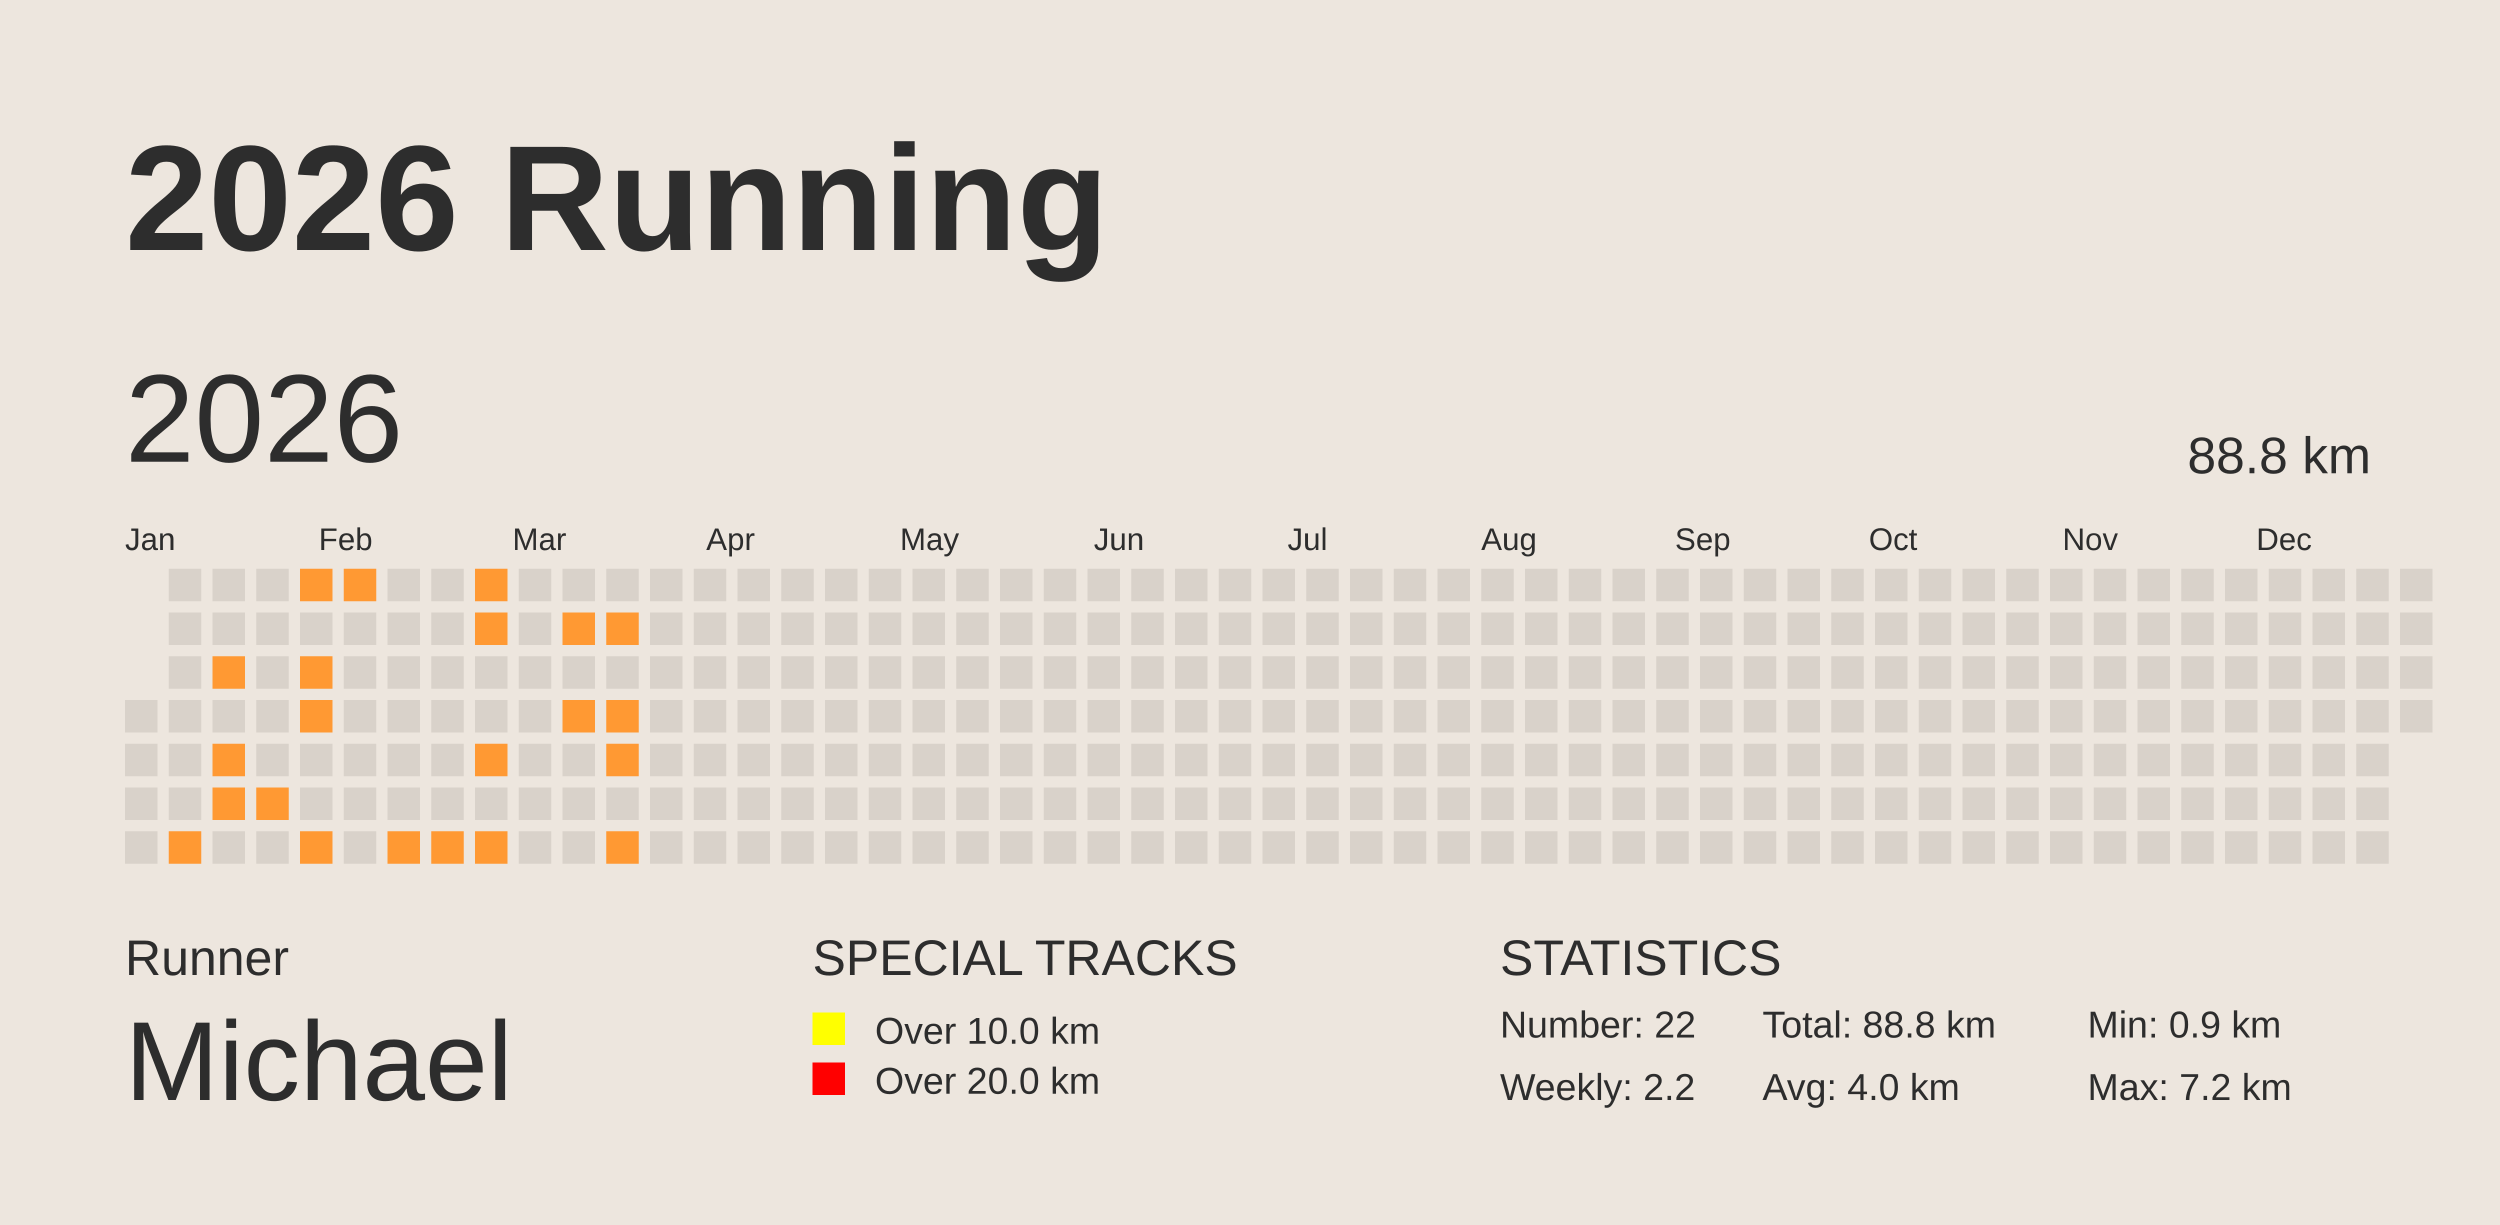
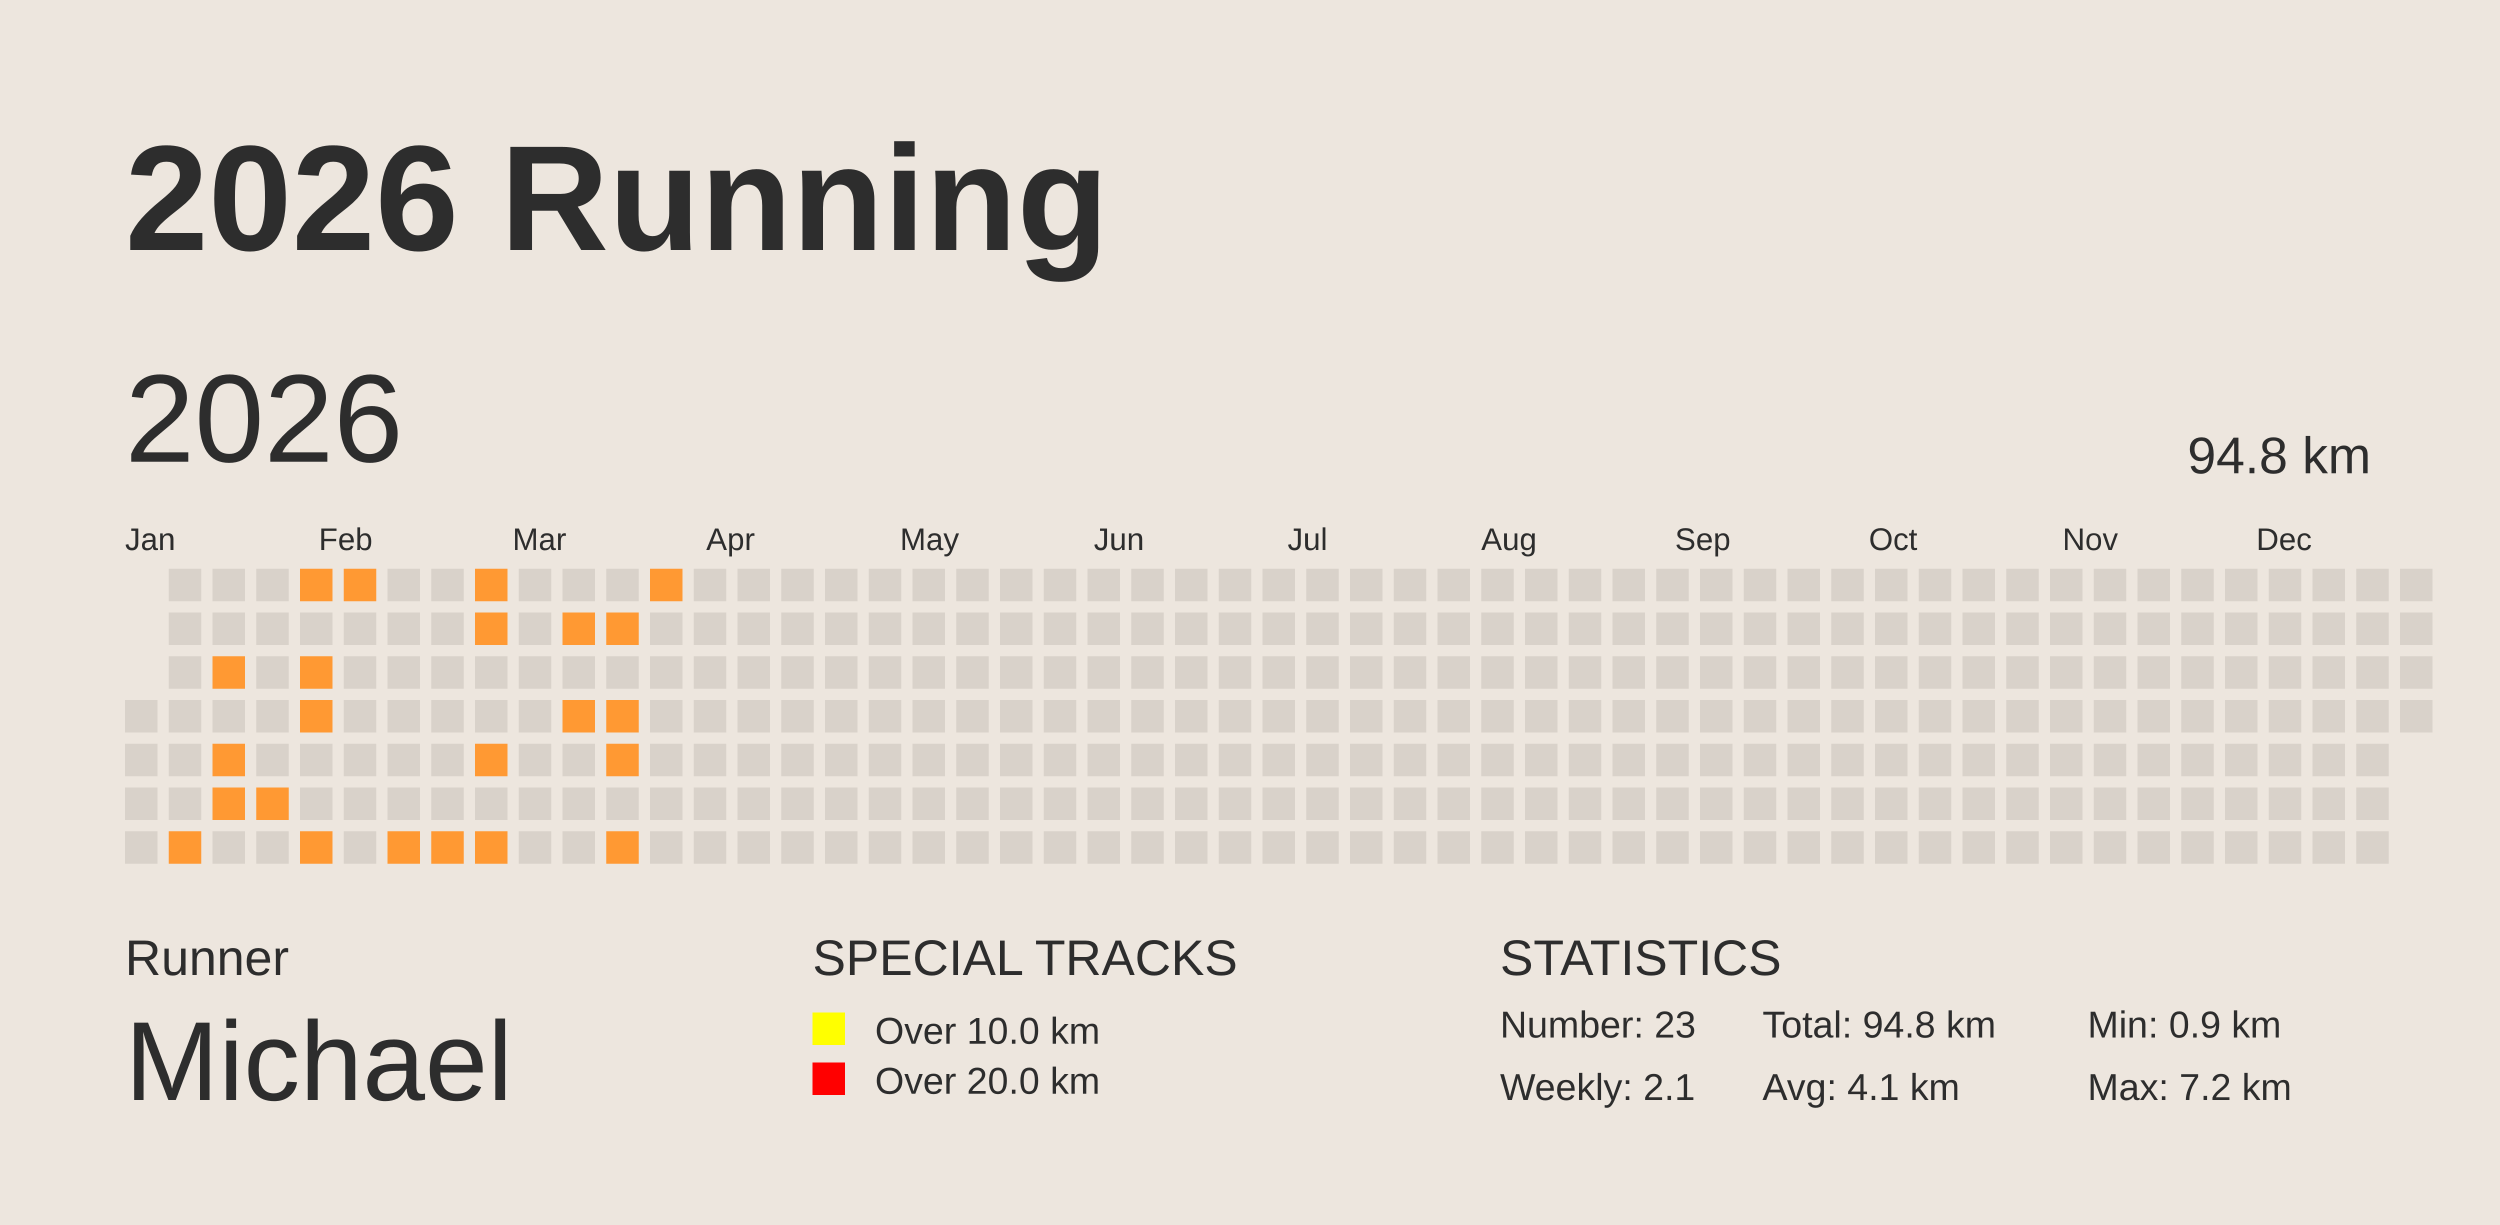
<svg xmlns="http://www.w3.org/2000/svg" baseProfile="full" height="98mm" version="1.1" viewBox="0,0,200,98" width="200mm">
  <defs />
  <rect fill="#EDE6DE" height="98" width="200" x="0" y="0" />
  <text fill="#2D2D2D" style="font-size:12px; font-family:Arial; font-weight:bold;" x="10" y="20">2026 Running</text>
  <text fill="#2D2D2D" style="font-size:4px; font-family:Arial" x="10" y="78">Runner</text>
  <text fill="#2D2D2D" style="font-size:9px; font-family:Arial" x="10" y="88">Michael</text>
  <text fill="#2D2D2D" style="font-size:4px; font-family:Arial" x="65" y="78">SPECIAL TRACKS</text>
  <rect fill="yellow" height="2.6" width="2.6" x="65" y="81" />
  <text fill="#2D2D2D" style="font-size:3px; font-family:Arial" x="70" y="83.5">Over 10.0 km</text>
  <rect fill="red" height="2.6" width="2.6" x="65" y="85" />
  <text fill="#2D2D2D" style="font-size:3px; font-family:Arial" x="70" y="87.5">Over 20.0 km</text>
  <text fill="#2D2D2D" style="font-size:4px; font-family:Arial" x="120" y="78">STATISTICS</text>
-   <text fill="#2D2D2D" style="font-size:3px; font-family:Arial" x="120" y="83">Number: 22</text>
-   <text fill="#2D2D2D" style="font-size:3px; font-family:Arial" x="120" y="88">Weekly: 2.2</text>
-   <text fill="#2D2D2D" style="font-size:3px; font-family:Arial" x="141" y="83">Total: 88.8 km</text>
-   <text fill="#2D2D2D" style="font-size:3px; font-family:Arial" x="141" y="88">Avg: 4.0 km</text>
+   <text fill="#2D2D2D" style="font-size:3px; font-family:Arial" x="120" y="83">Number: 23</text>
+   <text fill="#2D2D2D" style="font-size:3px; font-family:Arial" x="120" y="88">Weekly: 2.1</text>
+   <text fill="#2D2D2D" style="font-size:3px; font-family:Arial" x="141" y="83">Total: 94.8 km</text>
+   <text fill="#2D2D2D" style="font-size:3px; font-family:Arial" x="141" y="88">Avg: 4.1 km</text>
  <text fill="#2D2D2D" style="font-size:3px; font-family:Arial" x="167" y="83">Min: 0.9 km</text>
  <text fill="#2D2D2D" style="font-size:3px; font-family:Arial" x="167" y="88">Max: 7.2 km</text>
  <text dominant-baseline="hanging" fill="#2D2D2D" style="font-size:10.0px; font-family:Arial;" x="10" y="30">2026</text>
-   <text dominant-baseline="hanging" fill="#2D2D2D" style="font-size:4.125px; font-family:Arial;" x="175" y="35">88.8 km</text>
+   <text dominant-baseline="hanging" fill="#2D2D2D" style="font-size:4.125px; font-family:Arial;" x="175" y="35">94.8 km</text>
  <text fill="#2D2D2D" style="font-size:2.5px; font-family:Arial" x="10.0" y="44">Jan</text>
  <text fill="#2D2D2D" style="font-size:2.5px; font-family:Arial" x="25.5" y="44">Feb</text>
  <text fill="#2D2D2D" style="font-size:2.5px; font-family:Arial" x="41.0" y="44">Mar</text>
  <text fill="#2D2D2D" style="font-size:2.5px; font-family:Arial" x="56.5" y="44">Apr</text>
  <text fill="#2D2D2D" style="font-size:2.5px; font-family:Arial" x="72.0" y="44">May</text>
  <text fill="#2D2D2D" style="font-size:2.5px; font-family:Arial" x="87.5" y="44">Jun</text>
  <text fill="#2D2D2D" style="font-size:2.5px; font-family:Arial" x="103.0" y="44">Jul</text>
  <text fill="#2D2D2D" style="font-size:2.5px; font-family:Arial" x="118.5" y="44">Aug</text>
  <text fill="#2D2D2D" style="font-size:2.5px; font-family:Arial" x="134.0" y="44">Sep</text>
  <text fill="#2D2D2D" style="font-size:2.5px; font-family:Arial" x="149.5" y="44">Oct</text>
  <text fill="#2D2D2D" style="font-size:2.5px; font-family:Arial" x="165.0" y="44">Nov</text>
  <text fill="#2D2D2D" style="font-size:2.5px; font-family:Arial" x="180.5" y="44">Dec</text>
  <rect fill="#D9D2CA" height="2.6" width="2.6" x="10.0" y="56.0" />
  <rect fill="#D9D2CA" height="2.6" width="2.6" x="10.0" y="59.5" />
  <rect fill="#D9D2CA" height="2.6" width="2.6" x="10.0" y="63.0" />
  <rect fill="#D9D2CA" height="2.6" width="2.6" x="10.0" y="66.5" />
  <rect fill="#D9D2CA" height="2.6" width="2.6" x="13.5" y="45.5" />
  <rect fill="#D9D2CA" height="2.6" width="2.6" x="13.5" y="49.0" />
  <rect fill="#D9D2CA" height="2.6" width="2.6" x="13.5" y="52.5" />
  <rect fill="#D9D2CA" height="2.6" width="2.6" x="13.5" y="56.0" />
  <rect fill="#D9D2CA" height="2.6" width="2.6" x="13.5" y="59.5" />
  <rect fill="#D9D2CA" height="2.6" width="2.6" x="13.5" y="63.0" />
  <rect fill="#FF9933" height="2.6" width="2.6" x="13.5" y="66.5" />
  <rect fill="#D9D2CA" height="2.6" width="2.6" x="17.0" y="45.5" />
  <rect fill="#D9D2CA" height="2.6" width="2.6" x="17.0" y="49.0" />
  <rect fill="#FF9933" height="2.6" width="2.6" x="17.0" y="52.5" />
  <rect fill="#D9D2CA" height="2.6" width="2.6" x="17.0" y="56.0" />
  <rect fill="#FF9933" height="2.6" width="2.6" x="17.0" y="59.5" />
  <rect fill="#FF9933" height="2.6" width="2.6" x="17.0" y="63.0" />
  <rect fill="#D9D2CA" height="2.6" width="2.6" x="17.0" y="66.5" />
  <rect fill="#D9D2CA" height="2.6" width="2.6" x="20.5" y="45.5" />
  <rect fill="#D9D2CA" height="2.6" width="2.6" x="20.5" y="49.0" />
  <rect fill="#D9D2CA" height="2.6" width="2.6" x="20.5" y="52.5" />
  <rect fill="#D9D2CA" height="2.6" width="2.6" x="20.5" y="56.0" />
  <rect fill="#D9D2CA" height="2.6" width="2.6" x="20.5" y="59.5" />
  <rect fill="#FF9933" height="2.6" width="2.6" x="20.5" y="63.0" />
  <rect fill="#D9D2CA" height="2.6" width="2.6" x="20.5" y="66.5" />
  <rect fill="#FF9933" height="2.6" width="2.6" x="24.0" y="45.5" />
  <rect fill="#D9D2CA" height="2.6" width="2.6" x="24.0" y="49.0" />
  <rect fill="#FF9933" height="2.6" width="2.6" x="24.0" y="52.5" />
  <rect fill="#FF9933" height="2.6" width="2.6" x="24.0" y="56.0" />
  <rect fill="#D9D2CA" height="2.6" width="2.6" x="24.0" y="59.5" />
  <rect fill="#D9D2CA" height="2.6" width="2.6" x="24.0" y="63.0" />
  <rect fill="#FF9933" height="2.6" width="2.6" x="24.0" y="66.5" />
  <rect fill="#FF9933" height="2.6" width="2.6" x="27.5" y="45.5" />
  <rect fill="#D9D2CA" height="2.6" width="2.6" x="27.5" y="49.0" />
  <rect fill="#D9D2CA" height="2.6" width="2.6" x="27.5" y="52.5" />
  <rect fill="#D9D2CA" height="2.6" width="2.6" x="27.5" y="56.0" />
  <rect fill="#D9D2CA" height="2.6" width="2.6" x="27.5" y="59.5" />
  <rect fill="#D9D2CA" height="2.6" width="2.6" x="27.5" y="63.0" />
  <rect fill="#D9D2CA" height="2.6" width="2.6" x="27.5" y="66.5" />
  <rect fill="#D9D2CA" height="2.6" width="2.6" x="31.0" y="45.5" />
  <rect fill="#D9D2CA" height="2.6" width="2.6" x="31.0" y="49.0" />
  <rect fill="#D9D2CA" height="2.6" width="2.6" x="31.0" y="52.5" />
  <rect fill="#D9D2CA" height="2.6" width="2.6" x="31.0" y="56.0" />
  <rect fill="#D9D2CA" height="2.6" width="2.6" x="31.0" y="59.5" />
  <rect fill="#D9D2CA" height="2.6" width="2.6" x="31.0" y="63.0" />
  <rect fill="#FF9933" height="2.6" width="2.6" x="31.0" y="66.5" />
  <rect fill="#D9D2CA" height="2.6" width="2.6" x="34.5" y="45.5" />
  <rect fill="#D9D2CA" height="2.6" width="2.6" x="34.5" y="49.0" />
  <rect fill="#D9D2CA" height="2.6" width="2.6" x="34.5" y="52.5" />
  <rect fill="#D9D2CA" height="2.6" width="2.6" x="34.5" y="56.0" />
  <rect fill="#D9D2CA" height="2.6" width="2.6" x="34.5" y="59.5" />
  <rect fill="#D9D2CA" height="2.6" width="2.6" x="34.5" y="63.0" />
  <rect fill="#FF9933" height="2.6" width="2.6" x="34.5" y="66.5" />
  <rect fill="#FF9933" height="2.6" width="2.6" x="38.0" y="45.5" />
  <rect fill="#FF9933" height="2.6" width="2.6" x="38.0" y="49.0" />
  <rect fill="#D9D2CA" height="2.6" width="2.6" x="38.0" y="52.5" />
  <rect fill="#D9D2CA" height="2.6" width="2.6" x="38.0" y="56.0" />
  <rect fill="#FF9933" height="2.6" width="2.6" x="38.0" y="59.5" />
  <rect fill="#D9D2CA" height="2.6" width="2.6" x="38.0" y="63.0" />
  <rect fill="#FF9933" height="2.6" width="2.6" x="38.0" y="66.5" />
  <rect fill="#D9D2CA" height="2.6" width="2.6" x="41.5" y="45.5" />
  <rect fill="#D9D2CA" height="2.6" width="2.6" x="41.5" y="49.0" />
  <rect fill="#D9D2CA" height="2.6" width="2.6" x="41.5" y="52.5" />
  <rect fill="#D9D2CA" height="2.6" width="2.6" x="41.5" y="56.0" />
  <rect fill="#D9D2CA" height="2.6" width="2.6" x="41.5" y="59.5" />
  <rect fill="#D9D2CA" height="2.6" width="2.6" x="41.5" y="63.0" />
  <rect fill="#D9D2CA" height="2.6" width="2.6" x="41.5" y="66.5" />
  <rect fill="#D9D2CA" height="2.6" width="2.6" x="45.0" y="45.5" />
  <rect fill="#FF9933" height="2.6" width="2.6" x="45.0" y="49.0" />
  <rect fill="#D9D2CA" height="2.6" width="2.6" x="45.0" y="52.5" />
  <rect fill="#FF9933" height="2.6" width="2.6" x="45.0" y="56.0" />
  <rect fill="#D9D2CA" height="2.6" width="2.6" x="45.0" y="59.5" />
  <rect fill="#D9D2CA" height="2.6" width="2.6" x="45.0" y="63.0" />
  <rect fill="#D9D2CA" height="2.6" width="2.6" x="45.0" y="66.5" />
  <rect fill="#D9D2CA" height="2.6" width="2.6" x="48.5" y="45.5" />
  <rect fill="#FF9933" height="2.6" width="2.6" x="48.5" y="49.0" />
  <rect fill="#D9D2CA" height="2.6" width="2.6" x="48.5" y="52.5" />
  <rect fill="#FF9933" height="2.6" width="2.6" x="48.5" y="56.0" />
  <rect fill="#FF9933" height="2.6" width="2.6" x="48.5" y="59.5" />
  <rect fill="#D9D2CA" height="2.6" width="2.6" x="48.5" y="63.0" />
  <rect fill="#FF9933" height="2.6" width="2.6" x="48.5" y="66.5" />
-   <rect fill="#D9D2CA" height="2.6" width="2.6" x="52.0" y="45.5" />
+   <rect fill="#FF9933" height="2.6" width="2.6" x="52.0" y="45.5" />
  <rect fill="#D9D2CA" height="2.6" width="2.6" x="52.0" y="49.0" />
  <rect fill="#D9D2CA" height="2.6" width="2.6" x="52.0" y="52.5" />
  <rect fill="#D9D2CA" height="2.6" width="2.6" x="52.0" y="56.0" />
  <rect fill="#D9D2CA" height="2.6" width="2.6" x="52.0" y="59.5" />
  <rect fill="#D9D2CA" height="2.6" width="2.6" x="52.0" y="63.0" />
  <rect fill="#D9D2CA" height="2.6" width="2.6" x="52.0" y="66.5" />
  <rect fill="#D9D2CA" height="2.6" width="2.6" x="55.5" y="45.5" />
  <rect fill="#D9D2CA" height="2.6" width="2.6" x="55.5" y="49.0" />
  <rect fill="#D9D2CA" height="2.6" width="2.6" x="55.5" y="52.5" />
  <rect fill="#D9D2CA" height="2.6" width="2.6" x="55.5" y="56.0" />
  <rect fill="#D9D2CA" height="2.6" width="2.6" x="55.5" y="59.5" />
  <rect fill="#D9D2CA" height="2.6" width="2.6" x="55.5" y="63.0" />
  <rect fill="#D9D2CA" height="2.6" width="2.6" x="55.5" y="66.5" />
  <rect fill="#D9D2CA" height="2.6" width="2.6" x="59.0" y="45.5" />
  <rect fill="#D9D2CA" height="2.6" width="2.6" x="59.0" y="49.0" />
  <rect fill="#D9D2CA" height="2.6" width="2.6" x="59.0" y="52.5" />
  <rect fill="#D9D2CA" height="2.6" width="2.6" x="59.0" y="56.0" />
  <rect fill="#D9D2CA" height="2.6" width="2.6" x="59.0" y="59.5" />
  <rect fill="#D9D2CA" height="2.6" width="2.6" x="59.0" y="63.0" />
  <rect fill="#D9D2CA" height="2.6" width="2.6" x="59.0" y="66.5" />
  <rect fill="#D9D2CA" height="2.6" width="2.6" x="62.5" y="45.5" />
  <rect fill="#D9D2CA" height="2.6" width="2.6" x="62.5" y="49.0" />
  <rect fill="#D9D2CA" height="2.6" width="2.6" x="62.5" y="52.5" />
  <rect fill="#D9D2CA" height="2.6" width="2.6" x="62.5" y="56.0" />
  <rect fill="#D9D2CA" height="2.6" width="2.6" x="62.5" y="59.5" />
  <rect fill="#D9D2CA" height="2.6" width="2.6" x="62.5" y="63.0" />
  <rect fill="#D9D2CA" height="2.6" width="2.6" x="62.5" y="66.5" />
  <rect fill="#D9D2CA" height="2.6" width="2.6" x="66.0" y="45.5" />
  <rect fill="#D9D2CA" height="2.6" width="2.6" x="66.0" y="49.0" />
  <rect fill="#D9D2CA" height="2.6" width="2.6" x="66.0" y="52.5" />
  <rect fill="#D9D2CA" height="2.6" width="2.6" x="66.0" y="56.0" />
  <rect fill="#D9D2CA" height="2.6" width="2.6" x="66.0" y="59.5" />
  <rect fill="#D9D2CA" height="2.6" width="2.6" x="66.0" y="63.0" />
  <rect fill="#D9D2CA" height="2.6" width="2.6" x="66.0" y="66.5" />
  <rect fill="#D9D2CA" height="2.6" width="2.6" x="69.5" y="45.5" />
  <rect fill="#D9D2CA" height="2.6" width="2.6" x="69.5" y="49.0" />
  <rect fill="#D9D2CA" height="2.6" width="2.6" x="69.5" y="52.5" />
  <rect fill="#D9D2CA" height="2.6" width="2.6" x="69.5" y="56.0" />
  <rect fill="#D9D2CA" height="2.6" width="2.6" x="69.5" y="59.5" />
  <rect fill="#D9D2CA" height="2.6" width="2.6" x="69.5" y="63.0" />
  <rect fill="#D9D2CA" height="2.6" width="2.6" x="69.5" y="66.5" />
  <rect fill="#D9D2CA" height="2.6" width="2.6" x="73.0" y="45.5" />
  <rect fill="#D9D2CA" height="2.6" width="2.6" x="73.0" y="49.0" />
  <rect fill="#D9D2CA" height="2.6" width="2.6" x="73.0" y="52.5" />
  <rect fill="#D9D2CA" height="2.6" width="2.6" x="73.0" y="56.0" />
  <rect fill="#D9D2CA" height="2.6" width="2.6" x="73.0" y="59.5" />
  <rect fill="#D9D2CA" height="2.6" width="2.6" x="73.0" y="63.0" />
  <rect fill="#D9D2CA" height="2.6" width="2.6" x="73.0" y="66.5" />
  <rect fill="#D9D2CA" height="2.6" width="2.6" x="76.5" y="45.5" />
  <rect fill="#D9D2CA" height="2.6" width="2.6" x="76.5" y="49.0" />
  <rect fill="#D9D2CA" height="2.6" width="2.6" x="76.5" y="52.5" />
  <rect fill="#D9D2CA" height="2.6" width="2.6" x="76.5" y="56.0" />
  <rect fill="#D9D2CA" height="2.6" width="2.6" x="76.5" y="59.5" />
  <rect fill="#D9D2CA" height="2.6" width="2.6" x="76.5" y="63.0" />
  <rect fill="#D9D2CA" height="2.6" width="2.6" x="76.5" y="66.5" />
  <rect fill="#D9D2CA" height="2.6" width="2.6" x="80.0" y="45.5" />
  <rect fill="#D9D2CA" height="2.6" width="2.6" x="80.0" y="49.0" />
  <rect fill="#D9D2CA" height="2.6" width="2.6" x="80.0" y="52.5" />
  <rect fill="#D9D2CA" height="2.6" width="2.6" x="80.0" y="56.0" />
  <rect fill="#D9D2CA" height="2.6" width="2.6" x="80.0" y="59.5" />
  <rect fill="#D9D2CA" height="2.6" width="2.6" x="80.0" y="63.0" />
  <rect fill="#D9D2CA" height="2.6" width="2.6" x="80.0" y="66.5" />
  <rect fill="#D9D2CA" height="2.6" width="2.6" x="83.5" y="45.5" />
  <rect fill="#D9D2CA" height="2.6" width="2.6" x="83.5" y="49.0" />
  <rect fill="#D9D2CA" height="2.6" width="2.6" x="83.5" y="52.5" />
  <rect fill="#D9D2CA" height="2.6" width="2.6" x="83.5" y="56.0" />
  <rect fill="#D9D2CA" height="2.6" width="2.6" x="83.5" y="59.5" />
  <rect fill="#D9D2CA" height="2.6" width="2.6" x="83.5" y="63.0" />
  <rect fill="#D9D2CA" height="2.6" width="2.6" x="83.5" y="66.5" />
  <rect fill="#D9D2CA" height="2.6" width="2.6" x="87.0" y="45.5" />
  <rect fill="#D9D2CA" height="2.6" width="2.6" x="87.0" y="49.0" />
  <rect fill="#D9D2CA" height="2.6" width="2.6" x="87.0" y="52.5" />
  <rect fill="#D9D2CA" height="2.6" width="2.6" x="87.0" y="56.0" />
  <rect fill="#D9D2CA" height="2.6" width="2.6" x="87.0" y="59.5" />
  <rect fill="#D9D2CA" height="2.6" width="2.6" x="87.0" y="63.0" />
  <rect fill="#D9D2CA" height="2.6" width="2.6" x="87.0" y="66.5" />
  <rect fill="#D9D2CA" height="2.6" width="2.6" x="90.5" y="45.5" />
  <rect fill="#D9D2CA" height="2.6" width="2.6" x="90.5" y="49.0" />
  <rect fill="#D9D2CA" height="2.6" width="2.6" x="90.5" y="52.5" />
  <rect fill="#D9D2CA" height="2.6" width="2.6" x="90.5" y="56.0" />
  <rect fill="#D9D2CA" height="2.6" width="2.6" x="90.5" y="59.5" />
  <rect fill="#D9D2CA" height="2.6" width="2.6" x="90.5" y="63.0" />
  <rect fill="#D9D2CA" height="2.6" width="2.6" x="90.5" y="66.5" />
  <rect fill="#D9D2CA" height="2.6" width="2.6" x="94.0" y="45.5" />
  <rect fill="#D9D2CA" height="2.6" width="2.6" x="94.0" y="49.0" />
  <rect fill="#D9D2CA" height="2.6" width="2.6" x="94.0" y="52.5" />
  <rect fill="#D9D2CA" height="2.6" width="2.6" x="94.0" y="56.0" />
  <rect fill="#D9D2CA" height="2.6" width="2.6" x="94.0" y="59.5" />
  <rect fill="#D9D2CA" height="2.6" width="2.6" x="94.0" y="63.0" />
  <rect fill="#D9D2CA" height="2.6" width="2.6" x="94.0" y="66.5" />
  <rect fill="#D9D2CA" height="2.6" width="2.6" x="97.5" y="45.5" />
  <rect fill="#D9D2CA" height="2.6" width="2.6" x="97.5" y="49.0" />
  <rect fill="#D9D2CA" height="2.6" width="2.6" x="97.5" y="52.5" />
  <rect fill="#D9D2CA" height="2.6" width="2.6" x="97.5" y="56.0" />
  <rect fill="#D9D2CA" height="2.6" width="2.6" x="97.5" y="59.5" />
  <rect fill="#D9D2CA" height="2.6" width="2.6" x="97.5" y="63.0" />
  <rect fill="#D9D2CA" height="2.6" width="2.6" x="97.5" y="66.5" />
  <rect fill="#D9D2CA" height="2.6" width="2.6" x="101.0" y="45.5" />
  <rect fill="#D9D2CA" height="2.6" width="2.6" x="101.0" y="49.0" />
  <rect fill="#D9D2CA" height="2.6" width="2.6" x="101.0" y="52.5" />
  <rect fill="#D9D2CA" height="2.6" width="2.6" x="101.0" y="56.0" />
  <rect fill="#D9D2CA" height="2.6" width="2.6" x="101.0" y="59.5" />
  <rect fill="#D9D2CA" height="2.6" width="2.6" x="101.0" y="63.0" />
  <rect fill="#D9D2CA" height="2.6" width="2.6" x="101.0" y="66.5" />
  <rect fill="#D9D2CA" height="2.6" width="2.6" x="104.5" y="45.5" />
  <rect fill="#D9D2CA" height="2.6" width="2.6" x="104.5" y="49.0" />
  <rect fill="#D9D2CA" height="2.6" width="2.6" x="104.5" y="52.5" />
  <rect fill="#D9D2CA" height="2.6" width="2.6" x="104.5" y="56.0" />
  <rect fill="#D9D2CA" height="2.6" width="2.6" x="104.5" y="59.5" />
  <rect fill="#D9D2CA" height="2.6" width="2.6" x="104.5" y="63.0" />
  <rect fill="#D9D2CA" height="2.6" width="2.6" x="104.5" y="66.5" />
  <rect fill="#D9D2CA" height="2.6" width="2.6" x="108.0" y="45.5" />
  <rect fill="#D9D2CA" height="2.6" width="2.6" x="108.0" y="49.0" />
  <rect fill="#D9D2CA" height="2.6" width="2.6" x="108.0" y="52.5" />
  <rect fill="#D9D2CA" height="2.6" width="2.6" x="108.0" y="56.0" />
  <rect fill="#D9D2CA" height="2.6" width="2.6" x="108.0" y="59.5" />
  <rect fill="#D9D2CA" height="2.6" width="2.6" x="108.0" y="63.0" />
  <rect fill="#D9D2CA" height="2.6" width="2.6" x="108.0" y="66.5" />
  <rect fill="#D9D2CA" height="2.6" width="2.6" x="111.5" y="45.5" />
  <rect fill="#D9D2CA" height="2.6" width="2.6" x="111.5" y="49.0" />
  <rect fill="#D9D2CA" height="2.6" width="2.6" x="111.5" y="52.5" />
  <rect fill="#D9D2CA" height="2.6" width="2.6" x="111.5" y="56.0" />
  <rect fill="#D9D2CA" height="2.6" width="2.6" x="111.5" y="59.5" />
  <rect fill="#D9D2CA" height="2.6" width="2.6" x="111.5" y="63.0" />
  <rect fill="#D9D2CA" height="2.6" width="2.6" x="111.5" y="66.5" />
  <rect fill="#D9D2CA" height="2.6" width="2.6" x="115.0" y="45.5" />
  <rect fill="#D9D2CA" height="2.6" width="2.6" x="115.0" y="49.0" />
  <rect fill="#D9D2CA" height="2.6" width="2.6" x="115.0" y="52.5" />
  <rect fill="#D9D2CA" height="2.6" width="2.6" x="115.0" y="56.0" />
  <rect fill="#D9D2CA" height="2.6" width="2.6" x="115.0" y="59.5" />
  <rect fill="#D9D2CA" height="2.6" width="2.6" x="115.0" y="63.0" />
  <rect fill="#D9D2CA" height="2.6" width="2.6" x="115.0" y="66.5" />
  <rect fill="#D9D2CA" height="2.6" width="2.6" x="118.5" y="45.5" />
  <rect fill="#D9D2CA" height="2.6" width="2.6" x="118.5" y="49.0" />
  <rect fill="#D9D2CA" height="2.6" width="2.6" x="118.5" y="52.5" />
  <rect fill="#D9D2CA" height="2.6" width="2.6" x="118.5" y="56.0" />
  <rect fill="#D9D2CA" height="2.6" width="2.6" x="118.5" y="59.5" />
  <rect fill="#D9D2CA" height="2.6" width="2.6" x="118.5" y="63.0" />
  <rect fill="#D9D2CA" height="2.6" width="2.6" x="118.5" y="66.5" />
  <rect fill="#D9D2CA" height="2.6" width="2.6" x="122.0" y="45.5" />
  <rect fill="#D9D2CA" height="2.6" width="2.6" x="122.0" y="49.0" />
  <rect fill="#D9D2CA" height="2.6" width="2.6" x="122.0" y="52.5" />
  <rect fill="#D9D2CA" height="2.6" width="2.6" x="122.0" y="56.0" />
  <rect fill="#D9D2CA" height="2.6" width="2.6" x="122.0" y="59.5" />
  <rect fill="#D9D2CA" height="2.6" width="2.6" x="122.0" y="63.0" />
  <rect fill="#D9D2CA" height="2.6" width="2.6" x="122.0" y="66.5" />
  <rect fill="#D9D2CA" height="2.6" width="2.6" x="125.5" y="45.5" />
  <rect fill="#D9D2CA" height="2.6" width="2.6" x="125.5" y="49.0" />
  <rect fill="#D9D2CA" height="2.6" width="2.6" x="125.5" y="52.5" />
  <rect fill="#D9D2CA" height="2.6" width="2.6" x="125.5" y="56.0" />
  <rect fill="#D9D2CA" height="2.6" width="2.6" x="125.5" y="59.5" />
  <rect fill="#D9D2CA" height="2.6" width="2.6" x="125.5" y="63.0" />
  <rect fill="#D9D2CA" height="2.6" width="2.6" x="125.5" y="66.5" />
  <rect fill="#D9D2CA" height="2.6" width="2.6" x="129.0" y="45.5" />
  <rect fill="#D9D2CA" height="2.6" width="2.6" x="129.0" y="49.0" />
  <rect fill="#D9D2CA" height="2.6" width="2.6" x="129.0" y="52.5" />
  <rect fill="#D9D2CA" height="2.6" width="2.6" x="129.0" y="56.0" />
  <rect fill="#D9D2CA" height="2.6" width="2.6" x="129.0" y="59.5" />
  <rect fill="#D9D2CA" height="2.6" width="2.6" x="129.0" y="63.0" />
  <rect fill="#D9D2CA" height="2.6" width="2.6" x="129.0" y="66.5" />
  <rect fill="#D9D2CA" height="2.6" width="2.6" x="132.5" y="45.5" />
  <rect fill="#D9D2CA" height="2.6" width="2.6" x="132.5" y="49.0" />
  <rect fill="#D9D2CA" height="2.6" width="2.6" x="132.5" y="52.5" />
  <rect fill="#D9D2CA" height="2.6" width="2.6" x="132.5" y="56.0" />
  <rect fill="#D9D2CA" height="2.6" width="2.6" x="132.5" y="59.5" />
  <rect fill="#D9D2CA" height="2.6" width="2.6" x="132.5" y="63.0" />
  <rect fill="#D9D2CA" height="2.6" width="2.6" x="132.5" y="66.5" />
  <rect fill="#D9D2CA" height="2.6" width="2.6" x="136.0" y="45.5" />
  <rect fill="#D9D2CA" height="2.6" width="2.6" x="136.0" y="49.0" />
  <rect fill="#D9D2CA" height="2.6" width="2.6" x="136.0" y="52.5" />
  <rect fill="#D9D2CA" height="2.6" width="2.6" x="136.0" y="56.0" />
  <rect fill="#D9D2CA" height="2.6" width="2.6" x="136.0" y="59.5" />
  <rect fill="#D9D2CA" height="2.6" width="2.6" x="136.0" y="63.0" />
  <rect fill="#D9D2CA" height="2.6" width="2.6" x="136.0" y="66.5" />
  <rect fill="#D9D2CA" height="2.6" width="2.6" x="139.5" y="45.5" />
  <rect fill="#D9D2CA" height="2.6" width="2.6" x="139.5" y="49.0" />
  <rect fill="#D9D2CA" height="2.6" width="2.6" x="139.5" y="52.5" />
  <rect fill="#D9D2CA" height="2.6" width="2.6" x="139.5" y="56.0" />
  <rect fill="#D9D2CA" height="2.6" width="2.6" x="139.5" y="59.5" />
  <rect fill="#D9D2CA" height="2.6" width="2.6" x="139.5" y="63.0" />
  <rect fill="#D9D2CA" height="2.6" width="2.6" x="139.5" y="66.5" />
  <rect fill="#D9D2CA" height="2.6" width="2.6" x="143.0" y="45.5" />
  <rect fill="#D9D2CA" height="2.6" width="2.6" x="143.0" y="49.0" />
  <rect fill="#D9D2CA" height="2.6" width="2.6" x="143.0" y="52.5" />
  <rect fill="#D9D2CA" height="2.6" width="2.6" x="143.0" y="56.0" />
  <rect fill="#D9D2CA" height="2.6" width="2.6" x="143.0" y="59.5" />
  <rect fill="#D9D2CA" height="2.6" width="2.6" x="143.0" y="63.0" />
  <rect fill="#D9D2CA" height="2.6" width="2.6" x="143.0" y="66.5" />
  <rect fill="#D9D2CA" height="2.6" width="2.6" x="146.5" y="45.5" />
  <rect fill="#D9D2CA" height="2.6" width="2.6" x="146.5" y="49.0" />
  <rect fill="#D9D2CA" height="2.6" width="2.6" x="146.5" y="52.5" />
  <rect fill="#D9D2CA" height="2.6" width="2.6" x="146.5" y="56.0" />
  <rect fill="#D9D2CA" height="2.6" width="2.6" x="146.5" y="59.5" />
  <rect fill="#D9D2CA" height="2.6" width="2.6" x="146.5" y="63.0" />
  <rect fill="#D9D2CA" height="2.6" width="2.6" x="146.5" y="66.5" />
  <rect fill="#D9D2CA" height="2.6" width="2.6" x="150.0" y="45.5" />
  <rect fill="#D9D2CA" height="2.6" width="2.6" x="150.0" y="49.0" />
  <rect fill="#D9D2CA" height="2.6" width="2.6" x="150.0" y="52.5" />
  <rect fill="#D9D2CA" height="2.6" width="2.6" x="150.0" y="56.0" />
  <rect fill="#D9D2CA" height="2.6" width="2.6" x="150.0" y="59.5" />
  <rect fill="#D9D2CA" height="2.6" width="2.6" x="150.0" y="63.0" />
  <rect fill="#D9D2CA" height="2.6" width="2.6" x="150.0" y="66.5" />
  <rect fill="#D9D2CA" height="2.6" width="2.6" x="153.5" y="45.5" />
  <rect fill="#D9D2CA" height="2.6" width="2.6" x="153.5" y="49.0" />
  <rect fill="#D9D2CA" height="2.6" width="2.6" x="153.5" y="52.5" />
  <rect fill="#D9D2CA" height="2.6" width="2.6" x="153.5" y="56.0" />
  <rect fill="#D9D2CA" height="2.6" width="2.6" x="153.5" y="59.5" />
  <rect fill="#D9D2CA" height="2.6" width="2.6" x="153.5" y="63.0" />
  <rect fill="#D9D2CA" height="2.6" width="2.6" x="153.5" y="66.5" />
  <rect fill="#D9D2CA" height="2.6" width="2.6" x="157.0" y="45.5" />
  <rect fill="#D9D2CA" height="2.6" width="2.6" x="157.0" y="49.0" />
  <rect fill="#D9D2CA" height="2.6" width="2.6" x="157.0" y="52.5" />
  <rect fill="#D9D2CA" height="2.6" width="2.6" x="157.0" y="56.0" />
  <rect fill="#D9D2CA" height="2.6" width="2.6" x="157.0" y="59.5" />
  <rect fill="#D9D2CA" height="2.6" width="2.6" x="157.0" y="63.0" />
  <rect fill="#D9D2CA" height="2.6" width="2.6" x="157.0" y="66.5" />
  <rect fill="#D9D2CA" height="2.6" width="2.6" x="160.5" y="45.5" />
  <rect fill="#D9D2CA" height="2.6" width="2.6" x="160.5" y="49.0" />
  <rect fill="#D9D2CA" height="2.6" width="2.6" x="160.5" y="52.5" />
  <rect fill="#D9D2CA" height="2.6" width="2.6" x="160.5" y="56.0" />
  <rect fill="#D9D2CA" height="2.6" width="2.6" x="160.5" y="59.5" />
  <rect fill="#D9D2CA" height="2.6" width="2.6" x="160.5" y="63.0" />
  <rect fill="#D9D2CA" height="2.6" width="2.6" x="160.5" y="66.5" />
  <rect fill="#D9D2CA" height="2.6" width="2.6" x="164.0" y="45.5" />
  <rect fill="#D9D2CA" height="2.6" width="2.6" x="164.0" y="49.0" />
  <rect fill="#D9D2CA" height="2.6" width="2.6" x="164.0" y="52.5" />
  <rect fill="#D9D2CA" height="2.6" width="2.6" x="164.0" y="56.0" />
  <rect fill="#D9D2CA" height="2.6" width="2.6" x="164.0" y="59.5" />
  <rect fill="#D9D2CA" height="2.6" width="2.6" x="164.0" y="63.0" />
  <rect fill="#D9D2CA" height="2.6" width="2.6" x="164.0" y="66.5" />
  <rect fill="#D9D2CA" height="2.6" width="2.6" x="167.5" y="45.5" />
  <rect fill="#D9D2CA" height="2.6" width="2.6" x="167.5" y="49.0" />
  <rect fill="#D9D2CA" height="2.6" width="2.6" x="167.5" y="52.5" />
  <rect fill="#D9D2CA" height="2.6" width="2.6" x="167.5" y="56.0" />
  <rect fill="#D9D2CA" height="2.6" width="2.6" x="167.5" y="59.5" />
  <rect fill="#D9D2CA" height="2.6" width="2.6" x="167.5" y="63.0" />
  <rect fill="#D9D2CA" height="2.6" width="2.6" x="167.5" y="66.5" />
  <rect fill="#D9D2CA" height="2.6" width="2.6" x="171.0" y="45.5" />
  <rect fill="#D9D2CA" height="2.6" width="2.6" x="171.0" y="49.0" />
  <rect fill="#D9D2CA" height="2.6" width="2.6" x="171.0" y="52.5" />
  <rect fill="#D9D2CA" height="2.6" width="2.6" x="171.0" y="56.0" />
  <rect fill="#D9D2CA" height="2.6" width="2.6" x="171.0" y="59.5" />
  <rect fill="#D9D2CA" height="2.6" width="2.6" x="171.0" y="63.0" />
  <rect fill="#D9D2CA" height="2.6" width="2.6" x="171.0" y="66.5" />
  <rect fill="#D9D2CA" height="2.6" width="2.6" x="174.5" y="45.5" />
  <rect fill="#D9D2CA" height="2.6" width="2.6" x="174.5" y="49.0" />
  <rect fill="#D9D2CA" height="2.6" width="2.6" x="174.5" y="52.5" />
  <rect fill="#D9D2CA" height="2.6" width="2.6" x="174.5" y="56.0" />
  <rect fill="#D9D2CA" height="2.6" width="2.6" x="174.5" y="59.5" />
  <rect fill="#D9D2CA" height="2.6" width="2.6" x="174.5" y="63.0" />
  <rect fill="#D9D2CA" height="2.6" width="2.6" x="174.5" y="66.5" />
  <rect fill="#D9D2CA" height="2.6" width="2.6" x="178.0" y="45.5" />
  <rect fill="#D9D2CA" height="2.6" width="2.6" x="178.0" y="49.0" />
  <rect fill="#D9D2CA" height="2.6" width="2.6" x="178.0" y="52.5" />
  <rect fill="#D9D2CA" height="2.6" width="2.6" x="178.0" y="56.0" />
  <rect fill="#D9D2CA" height="2.6" width="2.6" x="178.0" y="59.5" />
  <rect fill="#D9D2CA" height="2.6" width="2.6" x="178.0" y="63.0" />
  <rect fill="#D9D2CA" height="2.6" width="2.6" x="178.0" y="66.5" />
  <rect fill="#D9D2CA" height="2.6" width="2.6" x="181.5" y="45.5" />
  <rect fill="#D9D2CA" height="2.6" width="2.6" x="181.5" y="49.0" />
  <rect fill="#D9D2CA" height="2.6" width="2.6" x="181.5" y="52.5" />
  <rect fill="#D9D2CA" height="2.6" width="2.6" x="181.5" y="56.0" />
  <rect fill="#D9D2CA" height="2.6" width="2.6" x="181.5" y="59.5" />
  <rect fill="#D9D2CA" height="2.6" width="2.6" x="181.5" y="63.0" />
  <rect fill="#D9D2CA" height="2.6" width="2.6" x="181.5" y="66.5" />
  <rect fill="#D9D2CA" height="2.6" width="2.6" x="185.0" y="45.5" />
  <rect fill="#D9D2CA" height="2.6" width="2.6" x="185.0" y="49.0" />
  <rect fill="#D9D2CA" height="2.6" width="2.6" x="185.0" y="52.5" />
  <rect fill="#D9D2CA" height="2.6" width="2.6" x="185.0" y="56.0" />
  <rect fill="#D9D2CA" height="2.6" width="2.6" x="185.0" y="59.5" />
  <rect fill="#D9D2CA" height="2.6" width="2.6" x="185.0" y="63.0" />
  <rect fill="#D9D2CA" height="2.6" width="2.6" x="185.0" y="66.5" />
  <rect fill="#D9D2CA" height="2.6" width="2.6" x="188.5" y="45.5" />
  <rect fill="#D9D2CA" height="2.6" width="2.6" x="188.5" y="49.0" />
  <rect fill="#D9D2CA" height="2.6" width="2.6" x="188.5" y="52.5" />
  <rect fill="#D9D2CA" height="2.6" width="2.6" x="188.5" y="56.0" />
  <rect fill="#D9D2CA" height="2.6" width="2.6" x="188.5" y="59.5" />
  <rect fill="#D9D2CA" height="2.6" width="2.6" x="188.5" y="63.0" />
  <rect fill="#D9D2CA" height="2.6" width="2.6" x="188.5" y="66.5" />
  <rect fill="#D9D2CA" height="2.6" width="2.6" x="192.0" y="45.5" />
  <rect fill="#D9D2CA" height="2.6" width="2.6" x="192.0" y="49.0" />
  <rect fill="#D9D2CA" height="2.6" width="2.6" x="192.0" y="52.5" />
  <rect fill="#D9D2CA" height="2.6" width="2.6" x="192.0" y="56.0" />
</svg>
